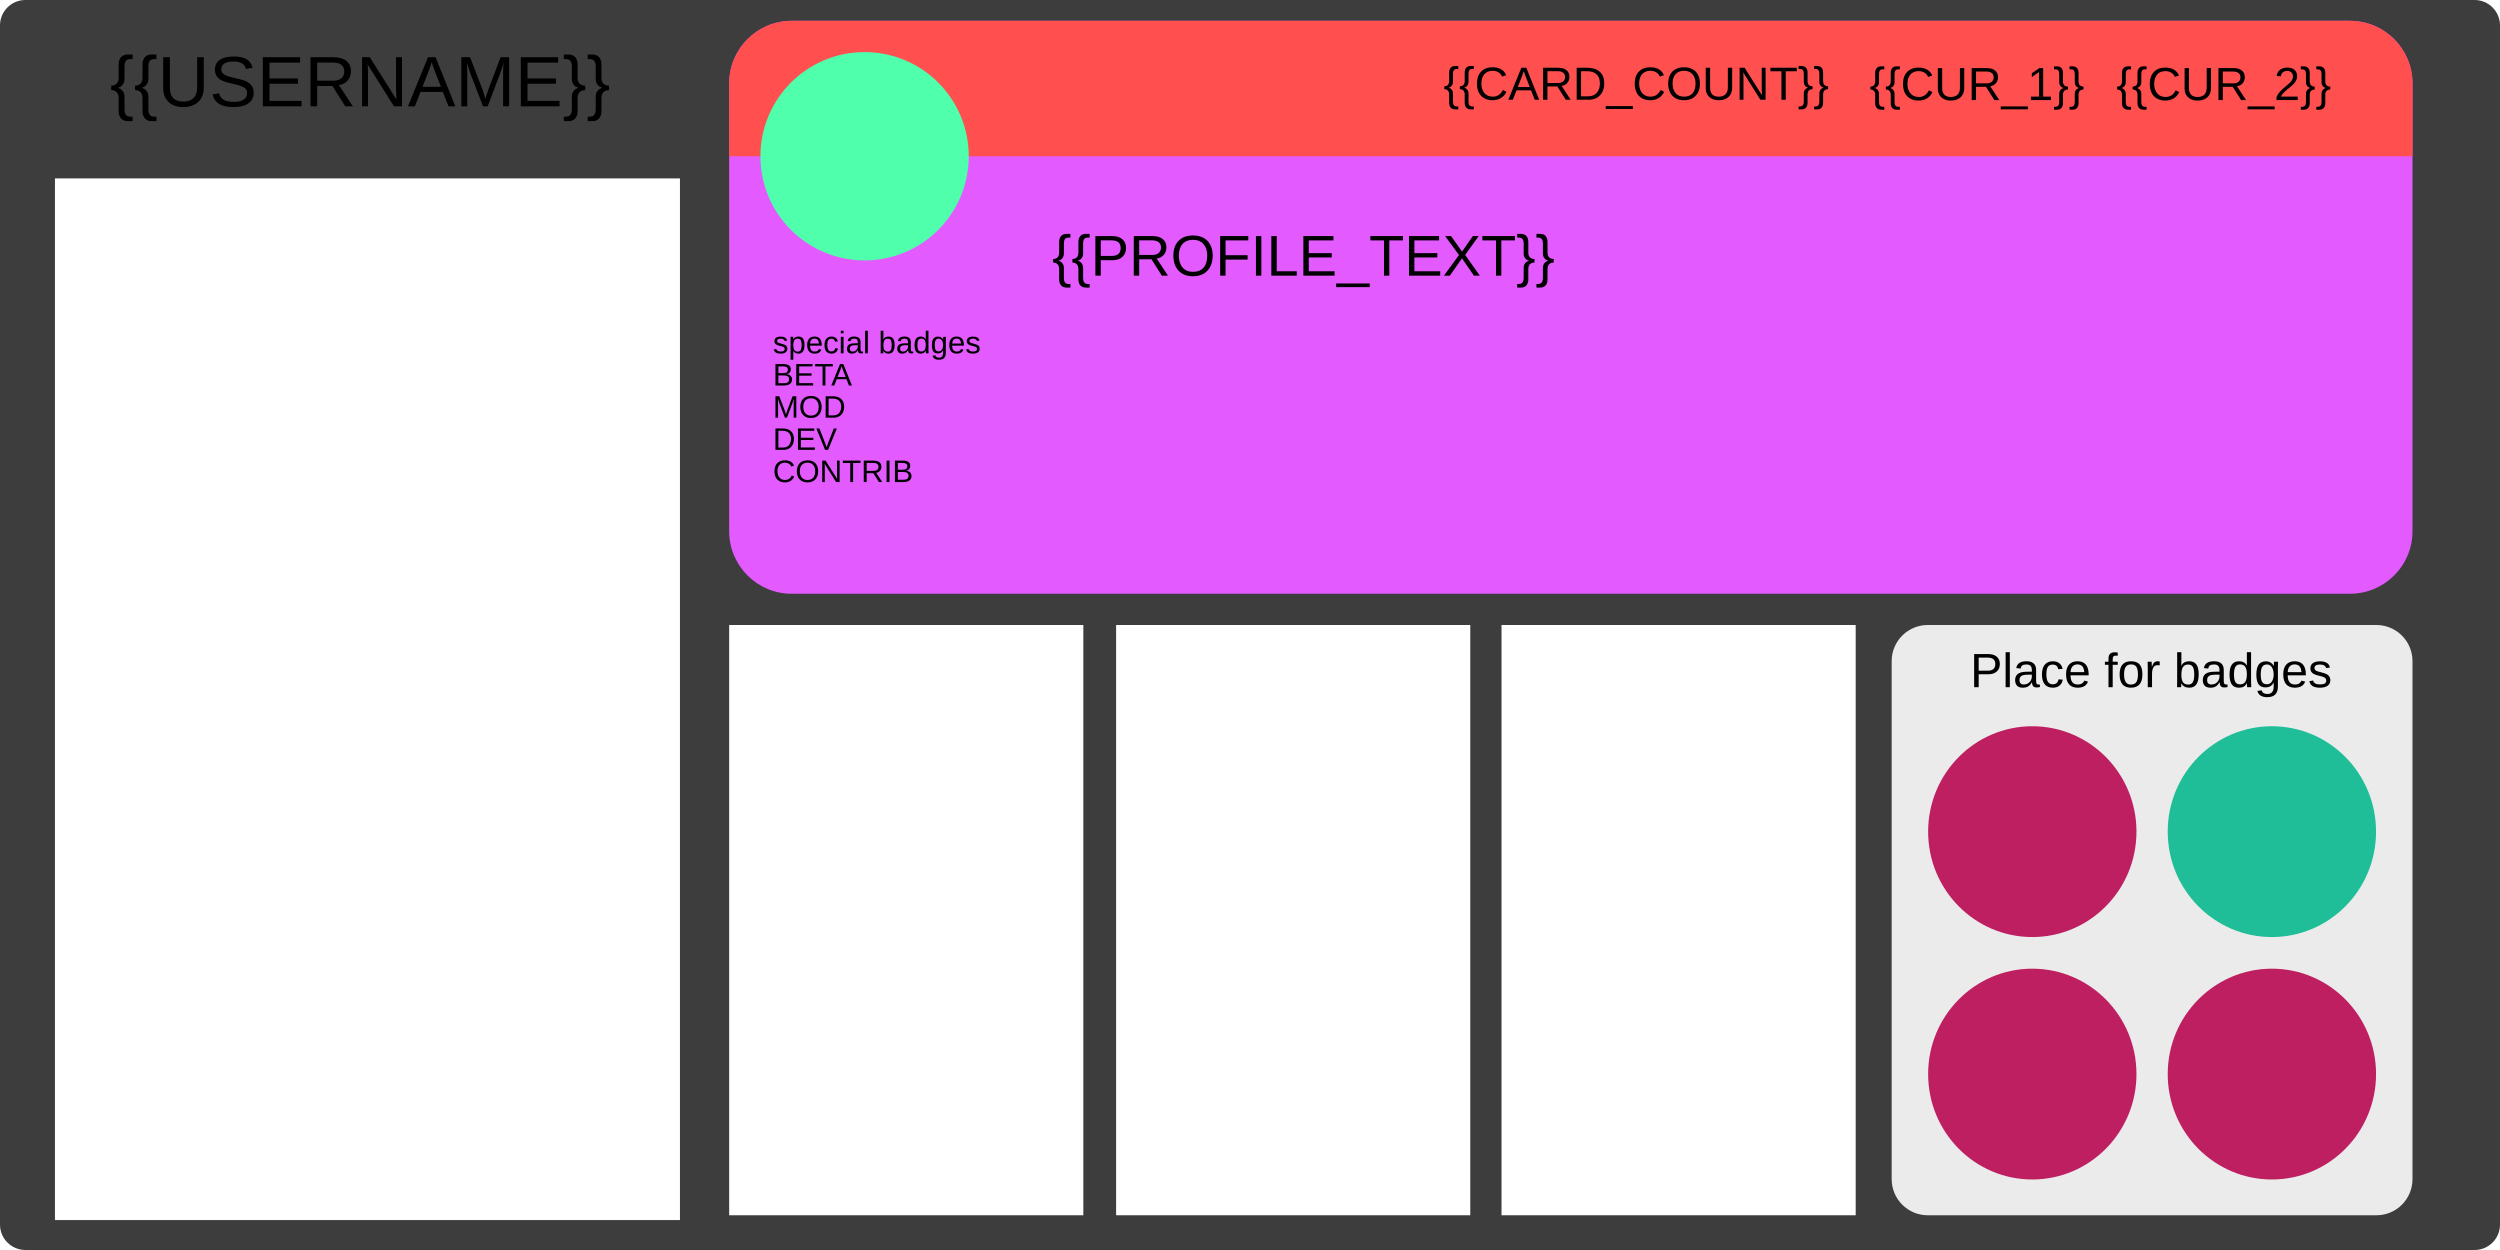
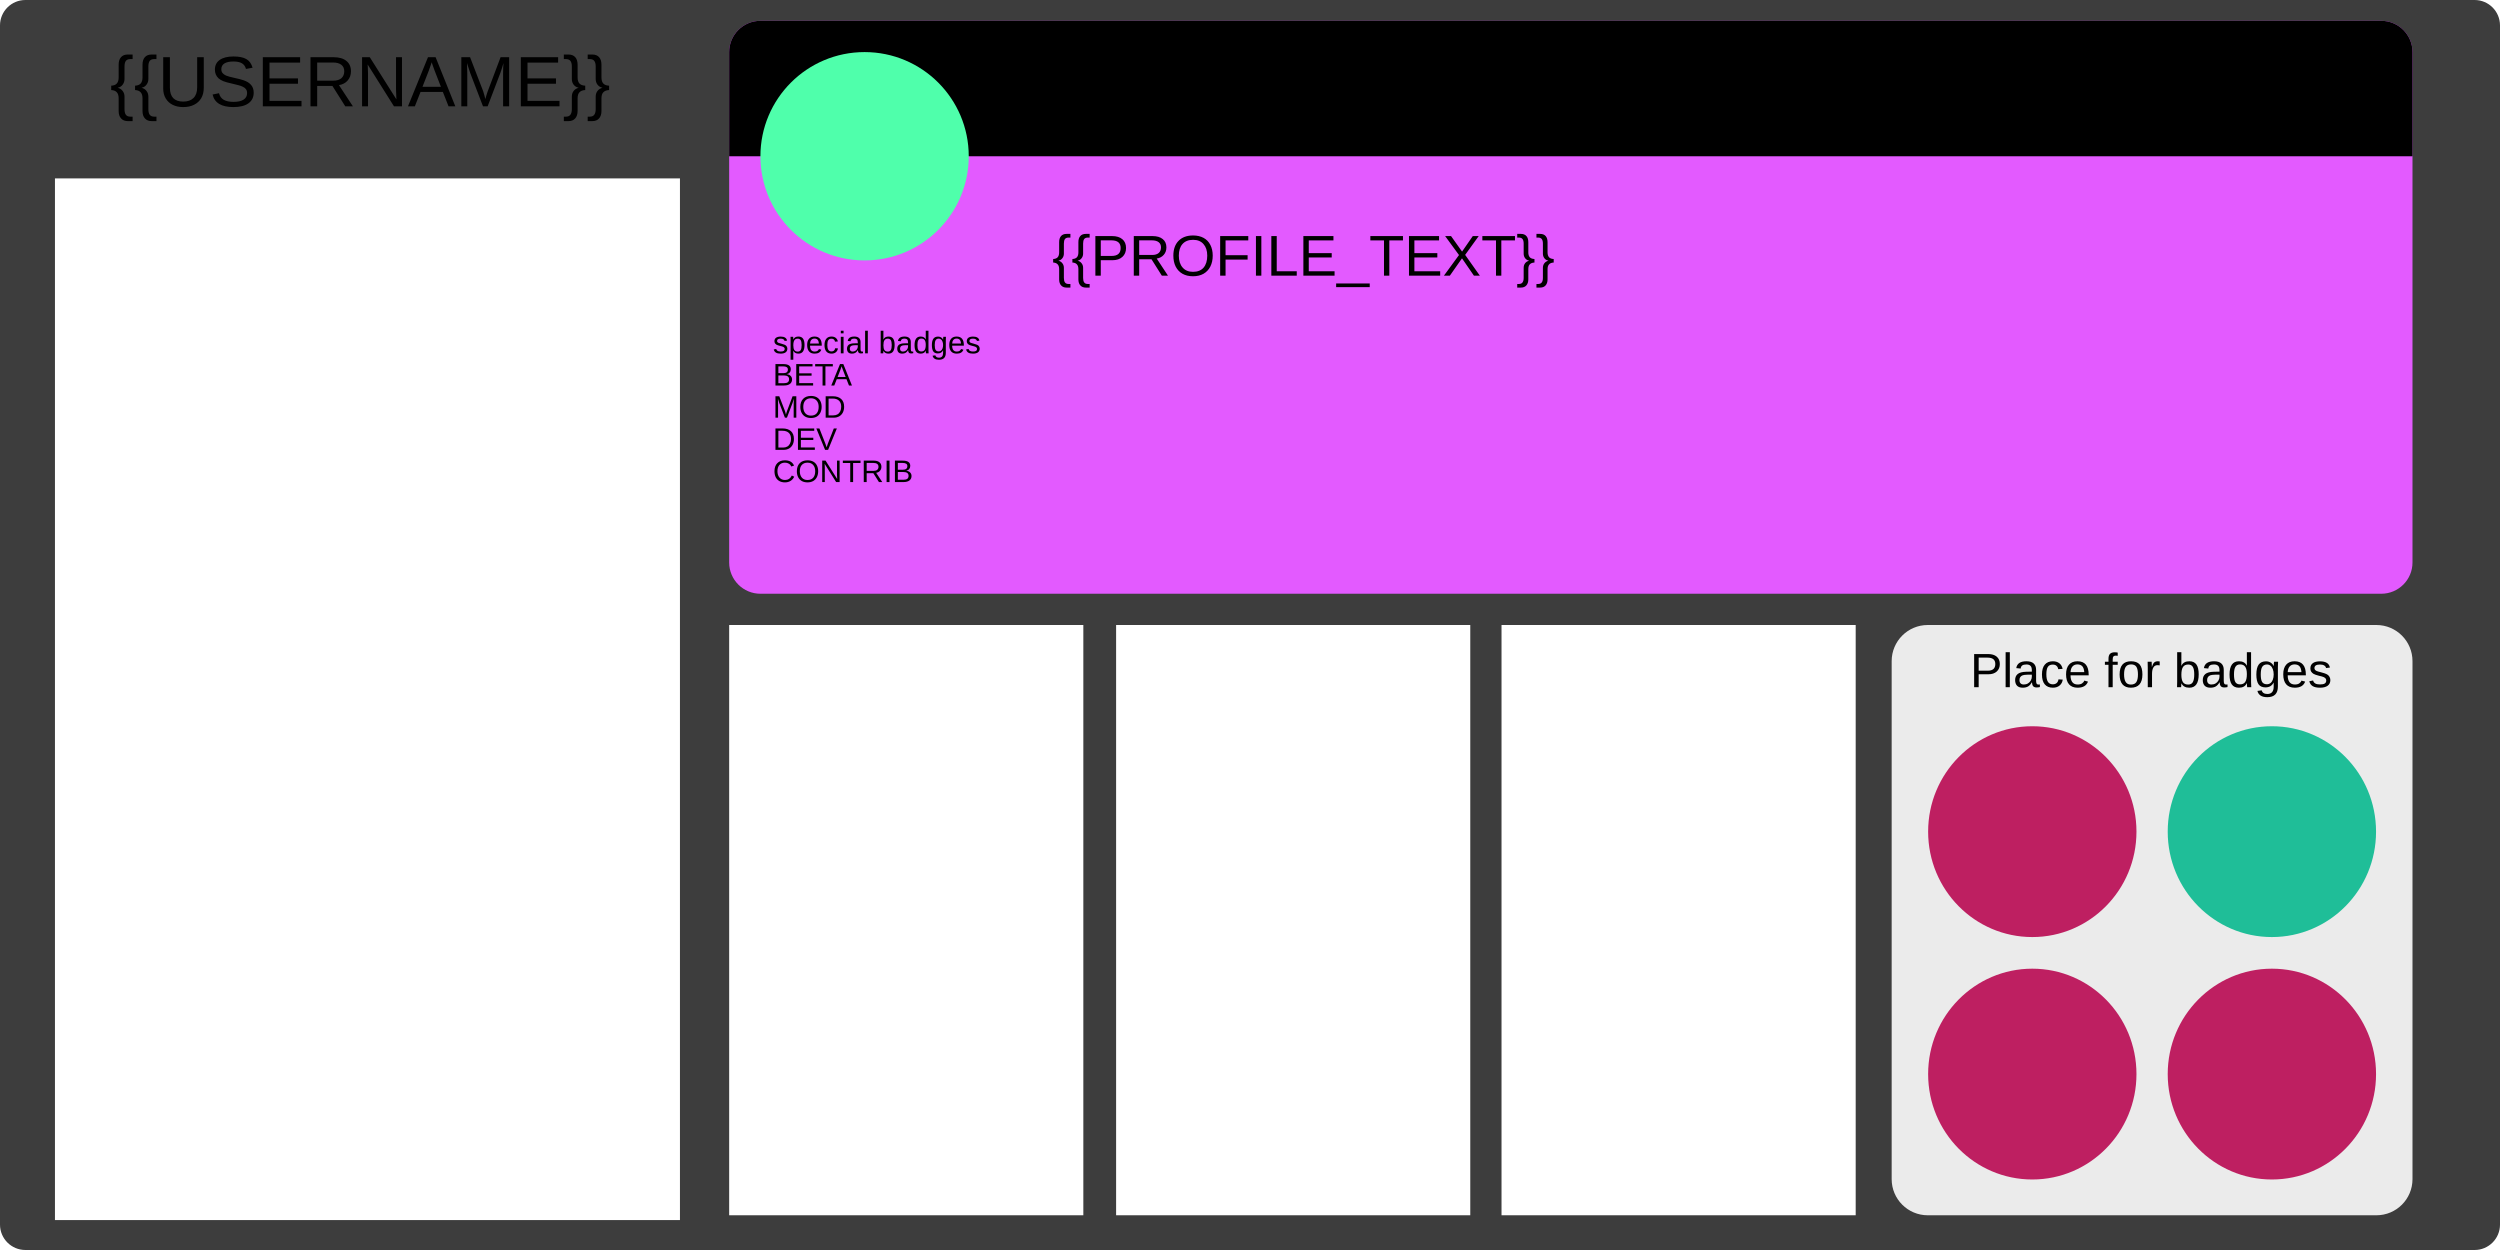
- <svg xmlns="http://www.w3.org/2000/svg" width="100%" height="100%" viewBox="0 0 600 300" version="1.1" xml:space="preserve" style="fill-rule:evenodd;clip-rule:evenodd;stroke-linejoin:round;stroke-miterlimit:2;">
-   <path id="BG" d="M600,6.097C600,2.732 597.268,0 593.903,0L6.097,0C2.732,0 0,2.732 0,6.097L0,293.903C0,297.268 2.732,300 6.097,300L593.903,300C597.268,300 600,297.268 600,293.903L600,6.097ZM13.189,42.808L163.189,42.808L163.189,292.808L13.189,292.808L13.189,42.808ZM267.866,150L352.866,150L352.866,291.667L267.866,291.667L267.866,150ZM175,150L260,150L260,291.667L175,291.667L175,150ZM360.366,150L445.366,150L445.366,291.667L360.366,291.667L360.366,150Z" style="fill:rgb(61,61,61);" />
-   <g id="BADGES" transform="matrix(0.511675,0,0,0.501053,-25.2132,12.3596)">
+ <svg xmlns="http://www.w3.org/2000/svg" width="100%" height="100%" viewBox="0 0 1200 600" version="1.1" xml:space="preserve" style="fill-rule:evenodd;clip-rule:evenodd;stroke-linejoin:round;stroke-miterlimit:2;">
+   <g id="BG" transform="matrix(2,0,0,2,-1.23161e-13,0)">
+     <path d="M600,6.097C600,2.732 597.268,0 593.903,0L6.097,0C2.732,0 0,2.732 0,6.097L0,293.903C0,297.268 2.732,300 6.097,300L593.903,300C597.268,300 600,297.268 600,293.903L600,6.097ZM13.189,42.808L163.189,42.808L163.189,292.808L13.189,292.808L13.189,42.808ZM267.866,150L352.866,150L352.866,291.667L267.866,291.667L267.866,150ZM175,150L260,150L260,291.667L175,291.667L175,150ZM360.366,150L445.366,150L445.366,291.667L360.366,291.667L360.366,150Z" style="fill:rgb(61,61,61);" />
+   </g>
+   <g id="BADGES" transform="matrix(1.02335,0,0,1.00211,-50.4264,24.7193)">
    <path d="M1180.85,291.997C1180.85,282.452 1173.27,274.702 1163.92,274.702L953.493,274.702C944.146,274.702 936.558,282.452 936.558,291.997L936.558,540.146C936.558,549.691 944.146,557.44 953.493,557.44L1163.92,557.44C1173.27,557.44 1180.85,549.691 1180.85,540.146L1180.85,291.997Z" style="fill:rgb(235,235,235);" />
    <clipPath id="_clip1">
      <path d="M1180.85,291.997C1180.85,282.452 1173.27,274.702 1163.92,274.702L953.493,274.702C944.146,274.702 936.558,282.452 936.558,291.997L936.558,540.146C936.558,549.691 944.146,557.44 953.493,557.44L1163.92,557.44C1173.27,557.44 1180.85,549.691 1180.85,540.146L1180.85,291.997Z" />
    </clipPath>
    <g clip-path="url(#_clip1)">
      <g id="BADGE4" transform="matrix(0.947115,0,0,0.978709,156.691,39.3895)">
        <circle cx="1011.71" cy="460.218" r="51.587" style="fill:rgb(190,31,97);" />
      </g>
      <g id="BADGE3" transform="matrix(0.947115,0,0,0.978709,44.3148,39.3895)">
        <circle cx="1011.71" cy="460.218" r="51.587" style="fill:rgb(190,31,97);" />
      </g>
      <g id="BADGE2" transform="matrix(0.947115,0,0,0.978709,156.691,-76.7351)">
        <circle cx="1011.71" cy="460.218" r="51.587" style="fill:rgb(31,190,152);" />
      </g>
      <g id="BADGE1" transform="matrix(0.947115,0,0,0.978709,44.3148,-76.7351)">
        <circle cx="1011.71" cy="460.218" r="51.587" style="fill:rgb(190,31,97);" />
      </g>
      <g transform="matrix(1.88492,0,0,1.92488,-876.093,-513.106)">
        <text x="981.2px" y="424.752px" style="font-family:'ArialMT', 'Arial', sans-serif;font-size:12px;">Place for badges</text>
      </g>
    </g>
  </g>
-   <g id="PROFILE" transform="matrix(0.5,0,0,0.5,5.68434e-14,0)">
+   <g id="PROFILE">
    <g id="BODY" transform="matrix(0.994765,0,0,1.386,-12.9709,-59.6438)">
-       <path d="M1177.13,71.893C1177.13,59.947 1163.62,50.248 1146.98,50.248L395.039,50.248C378.394,50.248 364.881,59.947 364.881,71.893L364.881,227.016C364.881,238.962 378.394,248.661 395.039,248.661L1146.98,248.661C1163.62,248.661 1177.13,238.962 1177.13,227.016L1177.13,71.893Z" style="fill:rgb(227,90,255);" />
+       <path d="M1177.13,61.071C1177.13,55.097 1170.38,50.248 1162.05,50.248L379.96,50.248C371.638,50.248 364.881,55.097 364.881,61.071L364.881,237.838C364.881,243.811 371.638,248.661 379.96,248.661L1162.05,248.661C1170.38,248.661 1177.13,243.811 1177.13,237.838L1177.13,61.071Z" style="fill:rgb(227,90,255);" />
      <clipPath id="_clip2">
-         <path d="M1177.13,71.893C1177.13,59.947 1163.62,50.248 1146.98,50.248L395.039,50.248C378.394,50.248 364.881,59.947 364.881,71.893L364.881,227.016C364.881,238.962 378.394,248.661 395.039,248.661L1146.98,248.661C1163.62,248.661 1177.13,238.962 1177.13,227.016L1177.13,71.893Z" />
+         <path d="M1177.13,61.071C1177.13,55.097 1170.38,50.248 1162.05,50.248L379.96,50.248C371.638,50.248 364.881,55.097 364.881,61.071L364.881,237.838C364.881,243.811 371.638,248.661 379.96,248.661L1162.05,248.661C1170.38,248.661 1177.13,243.811 1177.13,237.838L1177.13,61.071Z" />
      </clipPath>
      <g clip-path="url(#_clip2)">
        <g transform="matrix(1.25332,0,0,0.899538,-99.307,18.6818)">
          <text x="387.202px" y="163.095px" style="font-family:'ArialMT', 'Arial', sans-serif;font-size:12px;">special badges</text>
          <text x="387.202px" y="175.488px" style="font-family:'ArialMT', 'Arial', sans-serif;font-size:12px;">BET<tspan x="409.65px " y="175.488px ">A</tspan>
          </text>
          <text x="387.202px" y="187.88px" style="font-family:'ArialMT', 'Arial', sans-serif;font-size:12px;">MOD</text>
          <text x="387.202px" y="200.273px" style="font-family:'ArialMT', 'Arial', sans-serif;font-size:12px;">DEV</text>
          <text x="387.202px" y="212.666px" style="font-family:'ArialMT', 'Arial', sans-serif;font-size:12px;">CONTRIB</text>
        </g>
        <g transform="matrix(2.31555,0,0,1.66192,-505.061,-60.4179)">
          <text x="443.006px" y="119.692px" style="font-family:'ArialMT', 'Arial', sans-serif;font-size:12px;">{{PROFILE_TEXT}}</text>
        </g>
      </g>
    </g>
    <g id="HEADER" transform="matrix(0.994765,0,0,0.3276,-12.9709,-6.46125)">
-       <path d="M1177.13,141.823C1177.13,91.281 1163.62,50.248 1146.98,50.248L395.039,50.248C378.394,50.248 364.881,91.281 364.881,141.823L364.881,248.661L1177.13,248.661L1177.13,141.823Z" style="fill:rgb(255,79,79);" />
+       <path d="M1177.13,96.036C1177.13,70.765 1170.38,50.248 1162.05,50.248L379.96,50.248C371.638,50.248 364.881,70.765 364.881,96.036L364.881,248.661L1177.13,248.661L1177.13,96.036Z" style="fill:rgb({{HEADER_COLOR}});" />
      <clipPath id="_clip3">
-         <path d="M1177.13,141.823C1177.13,91.281 1163.62,50.248 1146.98,50.248L395.039,50.248C378.394,50.248 364.881,91.281 364.881,141.823L364.881,248.661L1177.13,248.661L1177.13,141.823Z" />
+         <path d="M1177.13,96.036C1177.13,70.765 1170.38,50.248 1162.05,50.248L379.96,50.248C371.638,50.248 364.881,70.765 364.881,96.036L364.881,248.661L1177.13,248.661L1177.13,96.036Z" />
      </clipPath>
      <g clip-path="url(#_clip3)">
        <g transform="matrix(1.87138,0,0,5.68249,-1010.59,-70.3181)">
          <text x="919.196px" y="41.567px" style="font-family:'ArialMT', 'Arial', sans-serif;font-size:12px;">{{CARD_COUNT}}</text>
        </g>
        <g transform="matrix(1.87138,0,0,5.68249,-805.016,-69.8361)">
          <text x="919.196px" y="41.567px" style="font-family:'ArialMT', 'Arial', sans-serif;font-size:12px;">{{CUR_1}}</text>
        </g>
        <g transform="matrix(1.87138,0,0,5.68249,-685.945,-69.8361)">
          <text x="919.196px" y="41.567px" style="font-family:'ArialMT', 'Arial', sans-serif;font-size:12px;">{{CUR_2}}</text>
        </g>
      </g>
    </g>
    <g id="USER_IMAGE" transform="matrix(0.853333,0,0,0.853333,73.7407,8.57671)">
      <circle cx="399.913" cy="77.84" r="58.594" style="fill:rgb(79,255,171);" />
    </g>
  </g>
-   <g transform="matrix(1.42884,0,0,1.42884,-37.6688,-779.829)">
+   <g transform="matrix(2.85767,0,0,2.85767,-75.3376,-1559.66)">
    <text x="44.839px" y="563.641px" style="font-family:'ArialMT', 'Arial', sans-serif;font-size:12px;">{{USERNAME}}</text>
  </g>
</svg>
